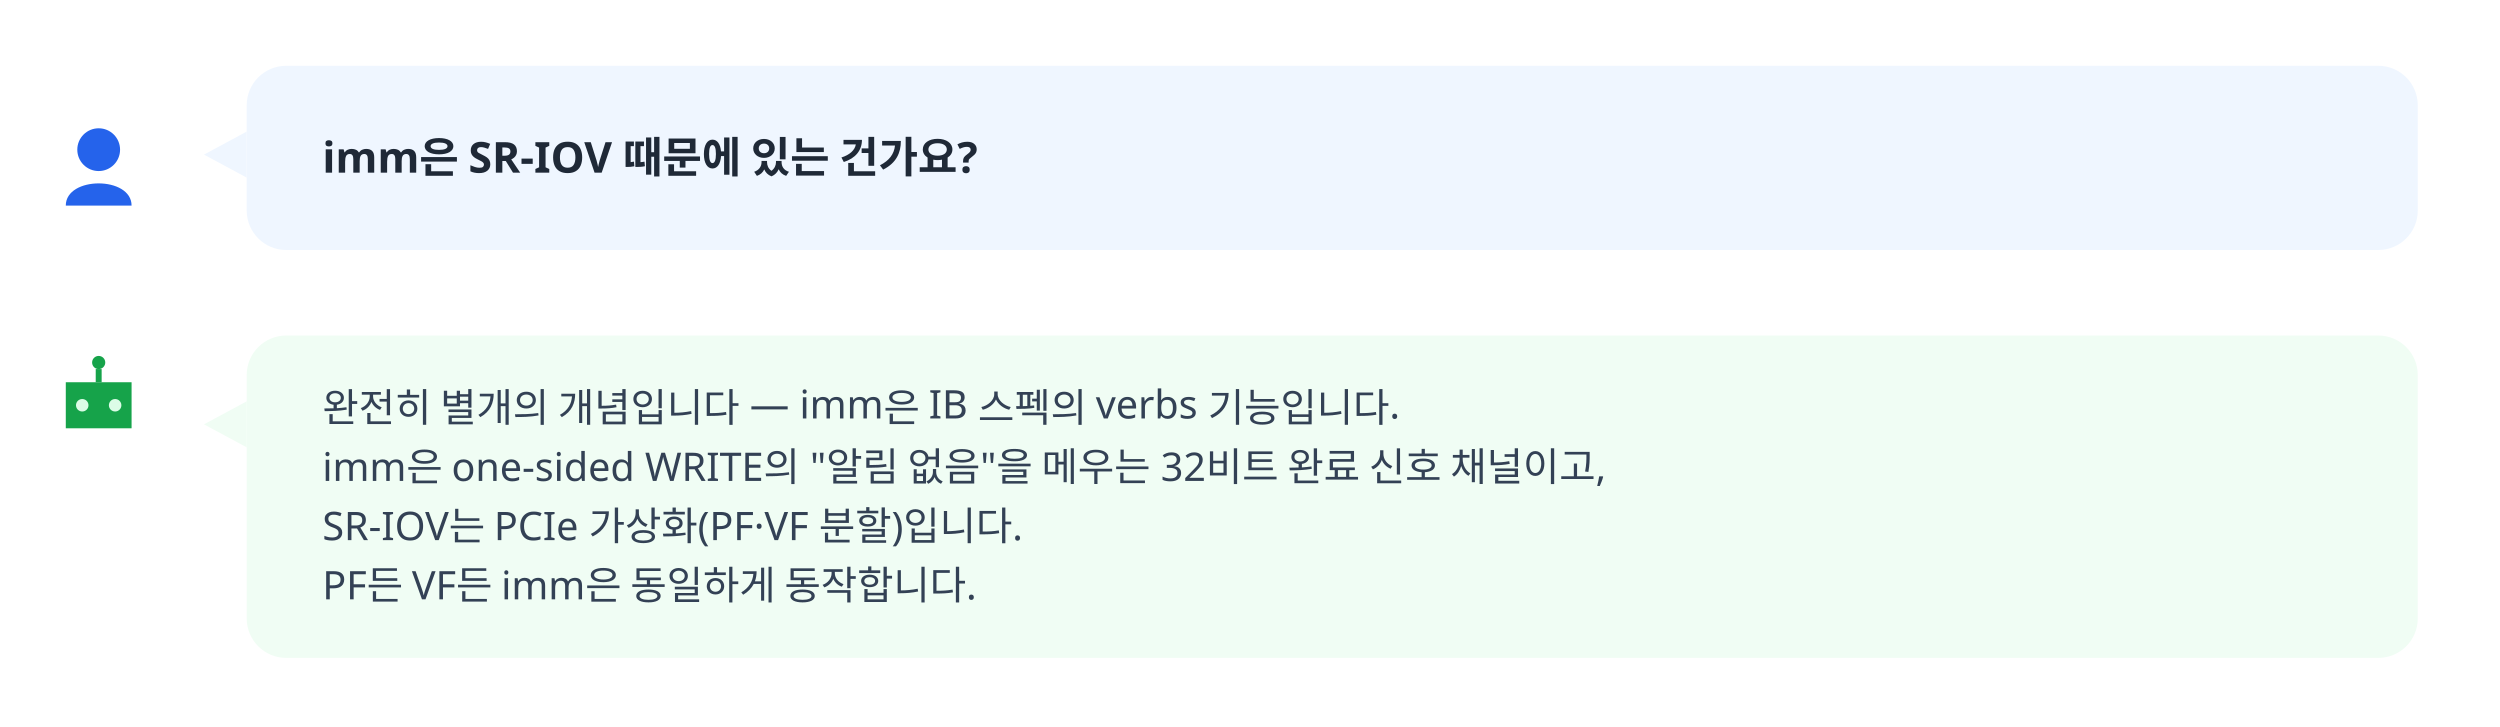
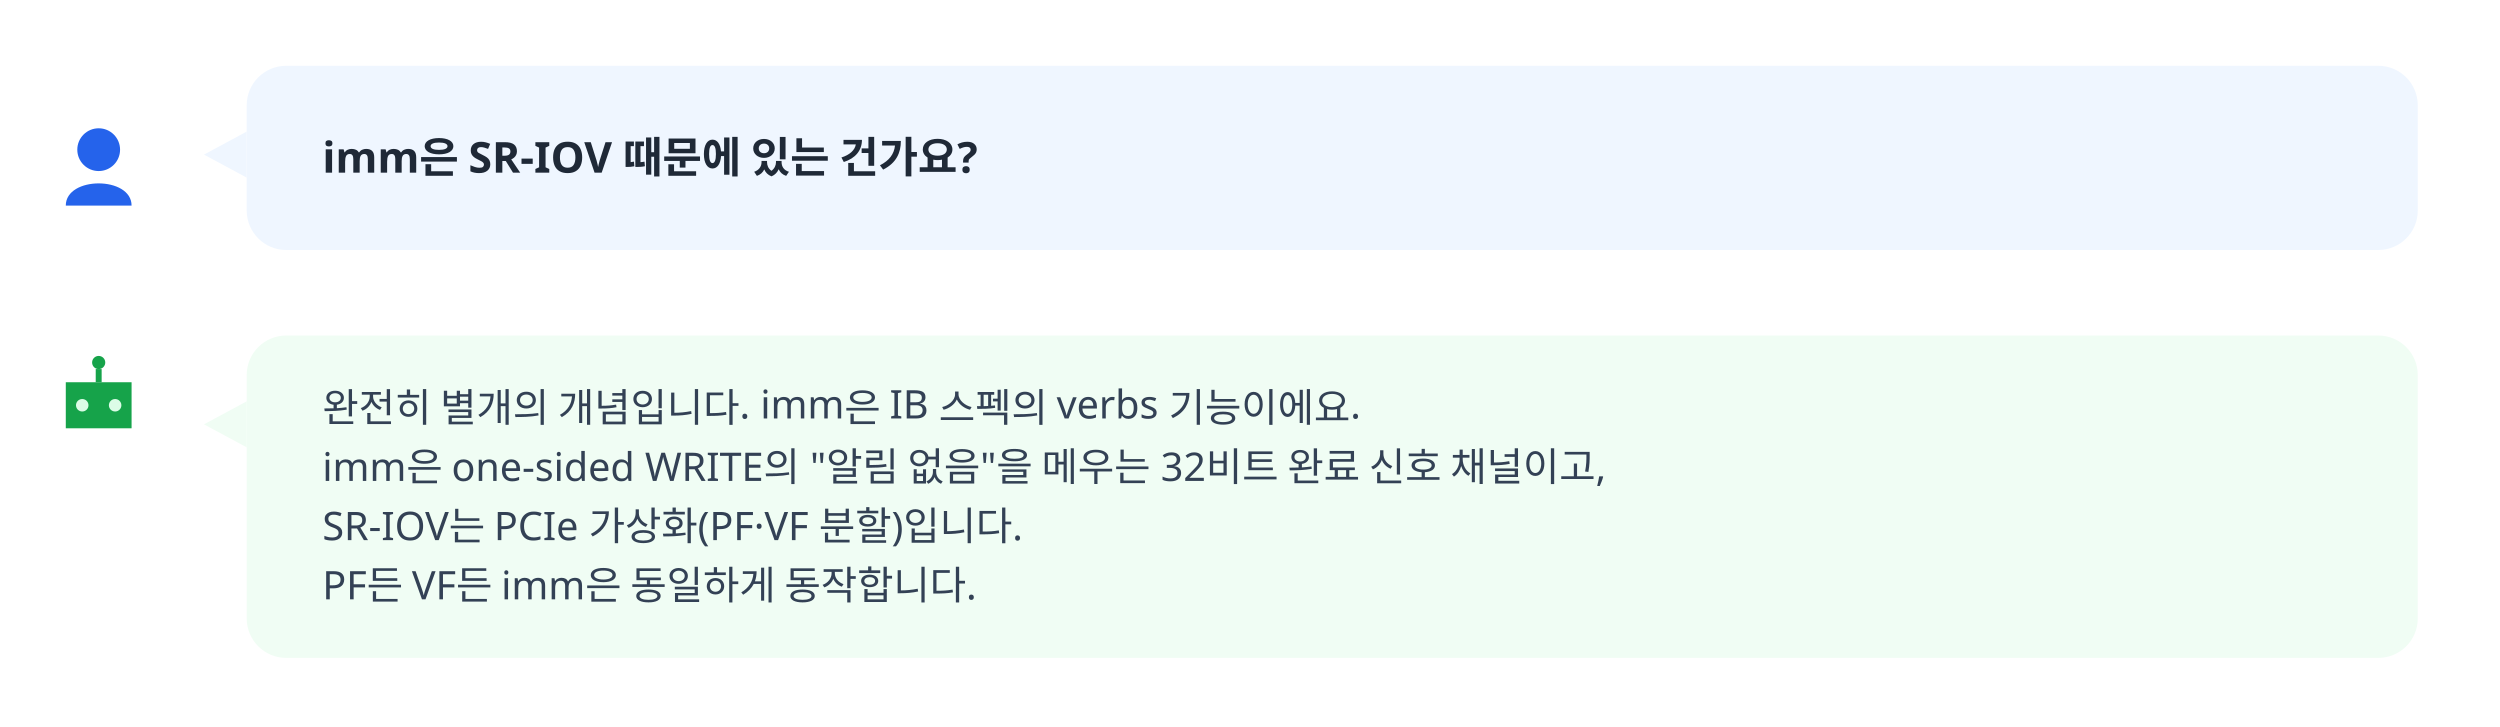
<svg xmlns="http://www.w3.org/2000/svg" viewBox="0 0 760 221" width="760" role="img" aria-label="질문: imm은 SR-IOV 때문에 있는 건가요? 답변: 별개의 개념. imm은 IB 스펙의 verbs 기능이고 SR-IOV는 PCIe 가상화다.">
  <style>text{font-family:'Noto Sans KR','Apple SD Gothic Neo','Malgun Gothic',system-ui,sans-serif}</style>
  <circle cx="30" cy="45.5" r="6.5" fill="#2563eb" />
  <path d="M20 62.5 C20 53.5, 40 53.5, 40 62.5 Z" fill="#2563eb" />
  <rect x="75" y="20" width="660" height="56" rx="12" fill="#eff6ff" />
  <path d="M75 40.0 L62 47.0 L75 54.0 Z" fill="#eff6ff" />
  <text x="98" y="52.5" font-size="13" font-weight="600" fill="#1f2937">imm은 SR-IOV 때문에 있는 건가요?</text>
  <circle cx="30" cy="110.2" r="2" fill="#16a34a" />
  <line x1="30" y1="112.2" x2="30" y2="116.2" stroke="#16a34a" stroke-width="1.8" />
  <path d="M20 116.2 L40 116.2 L40 130.2 L20 130.2 Z" fill="#16a34a" />
  <circle cx="25" cy="123.2" r="1.9" fill="#dcfce7" />
  <circle cx="35" cy="123.2" r="1.9" fill="#dcfce7" />
  <rect x="75" y="102" width="660" height="98" rx="12" fill="#f0fdf4" />
  <path d="M75 122.0 L62 129.0 L75 136.0 Z" fill="#f0fdf4" />
-   <text x="98" y="128.2" font-size="12" fill="#334155">완전히 별개의 개념입니다 — imm은 IB 스펙의 verbs 기능입니다.</text>
+   <text x="98" y="128.2" font-size="12" fill="#334155">완전히 별개의 개념입니다. imm은 IB 스펙의 verbs 기능이에요.</text>
  <text x="98" y="146.2" font-size="12" fill="#334155">imm은 one-sided WRITE의 "알림 없음"을 메우는 32비트 완료 신호 채널이고,</text>
  <text x="98" y="164.2" font-size="12" fill="#334155">SR-IOV는 PCIe 가상화(PF·VF 분할)입니다.</text>
  <text x="98" y="182.2" font-size="12" fill="#334155">PF든 VF든 imm은 동일하게 동작합니다.</text>
</svg>
